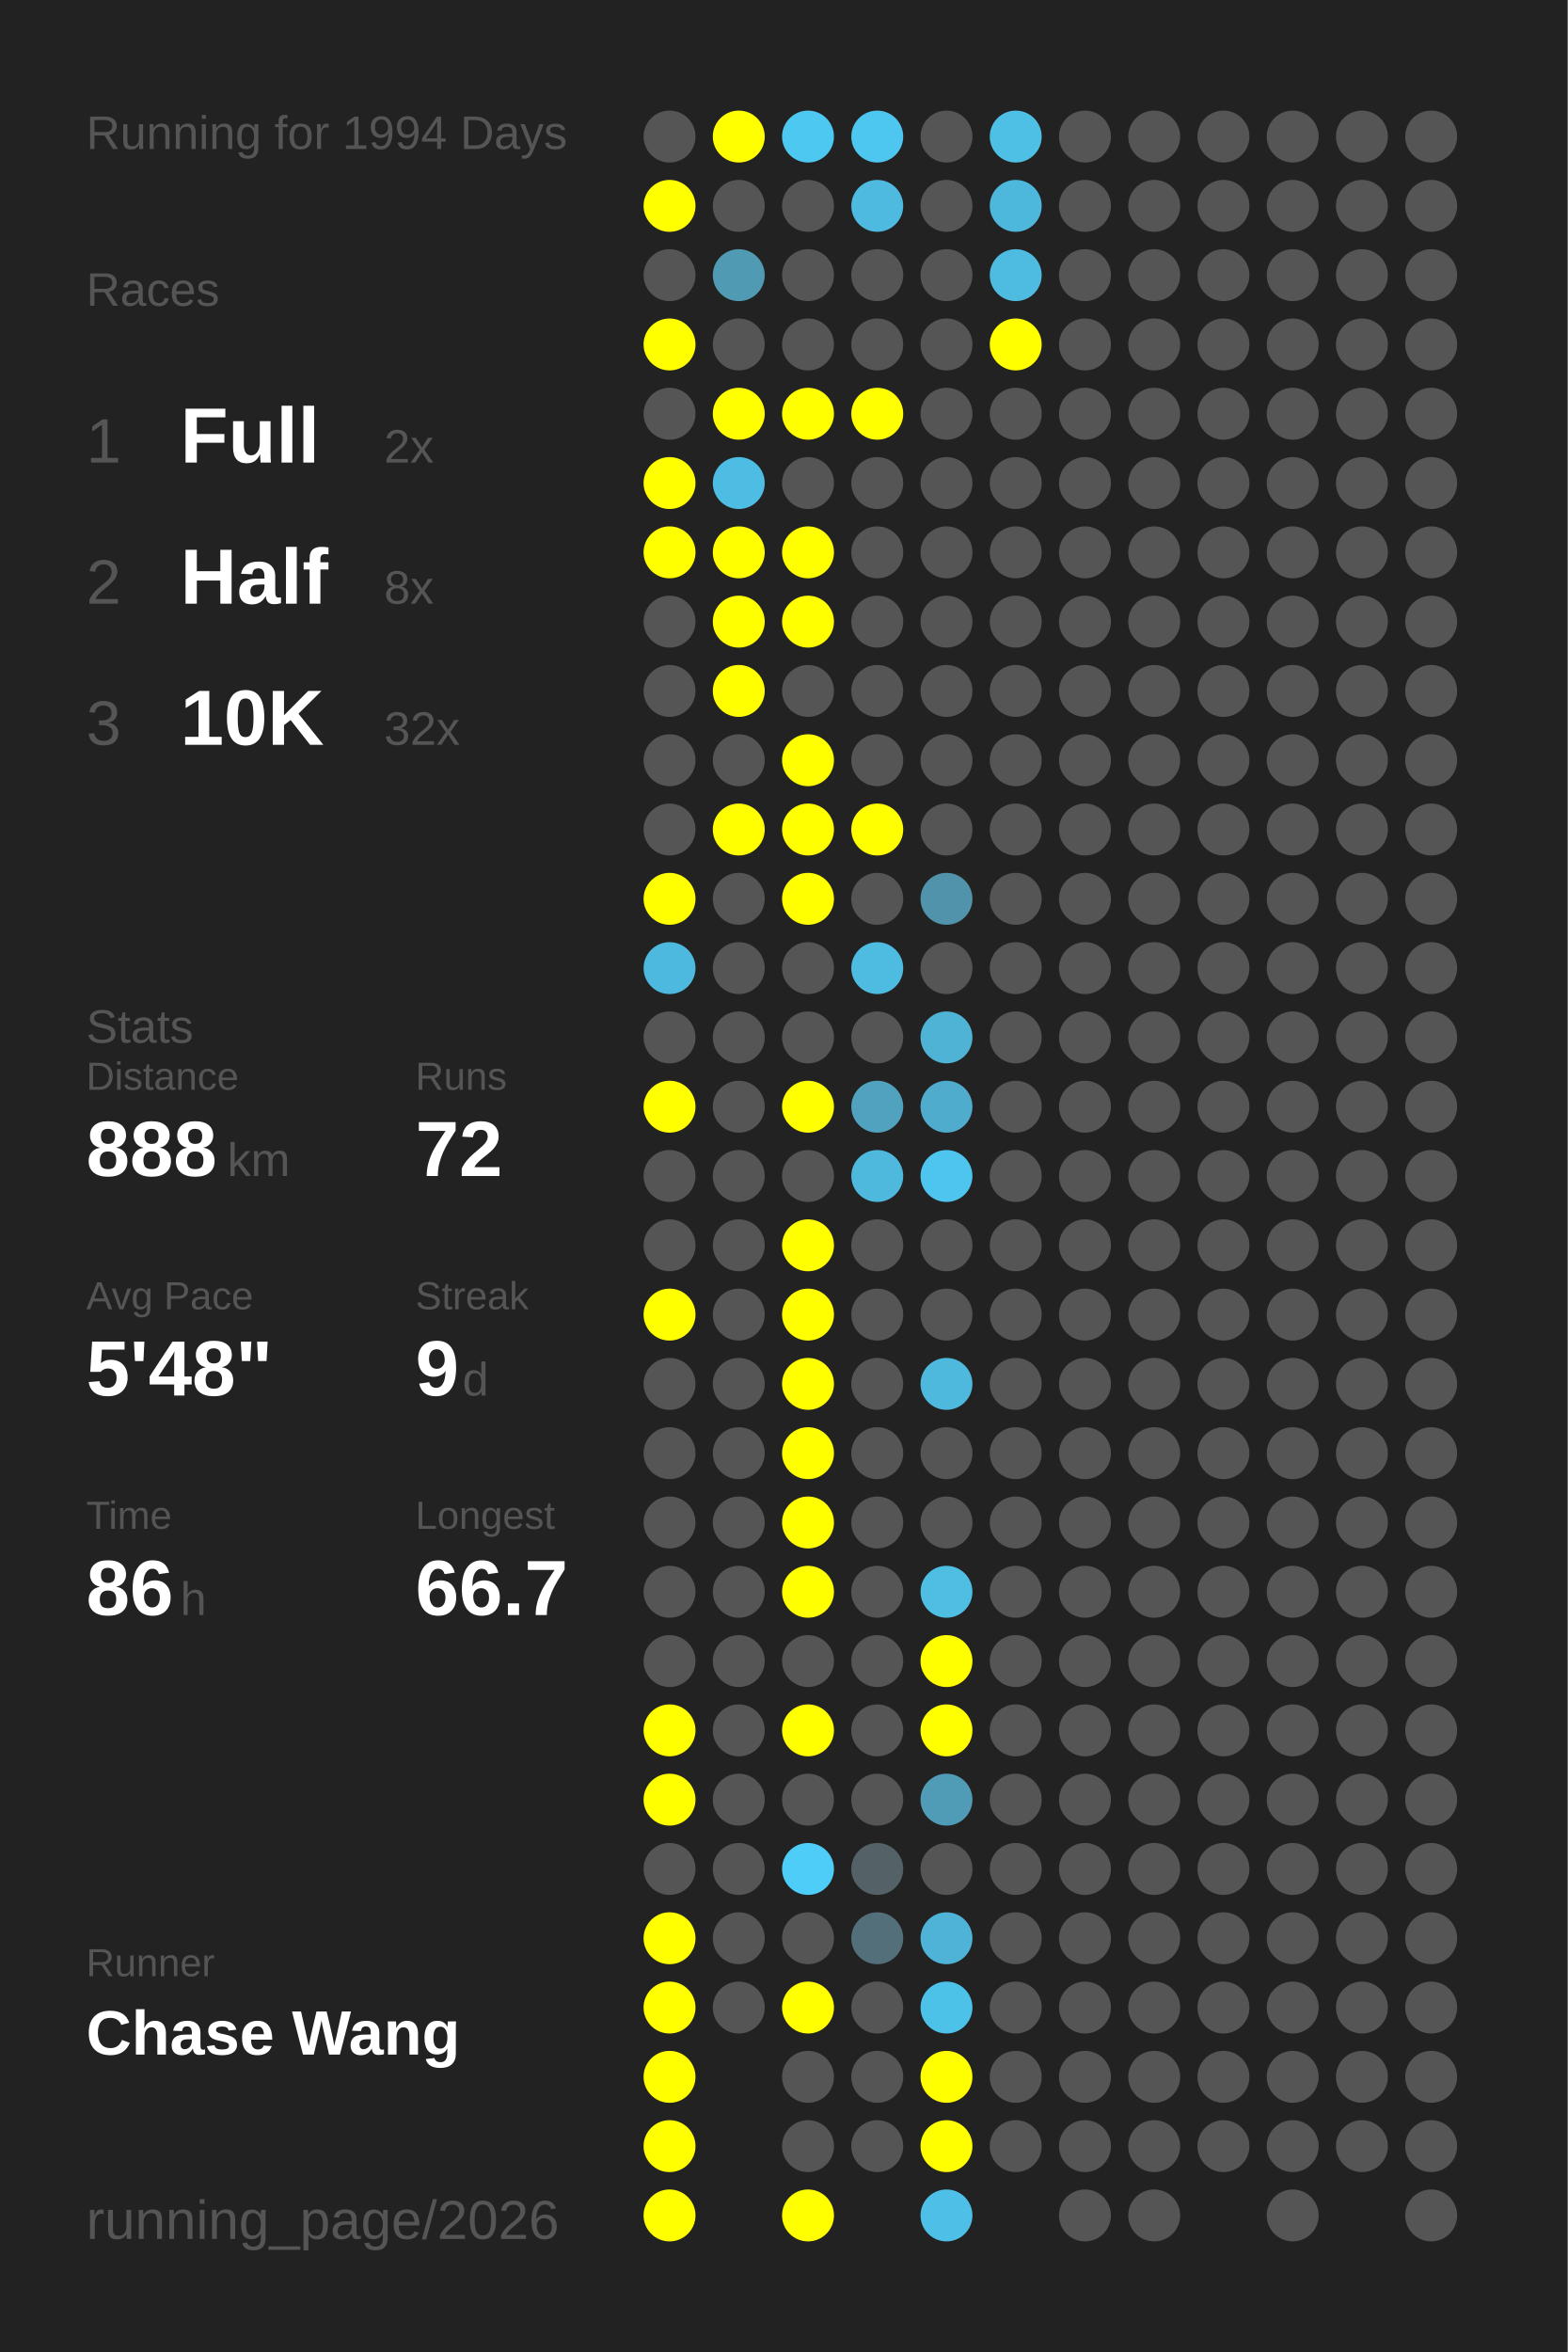
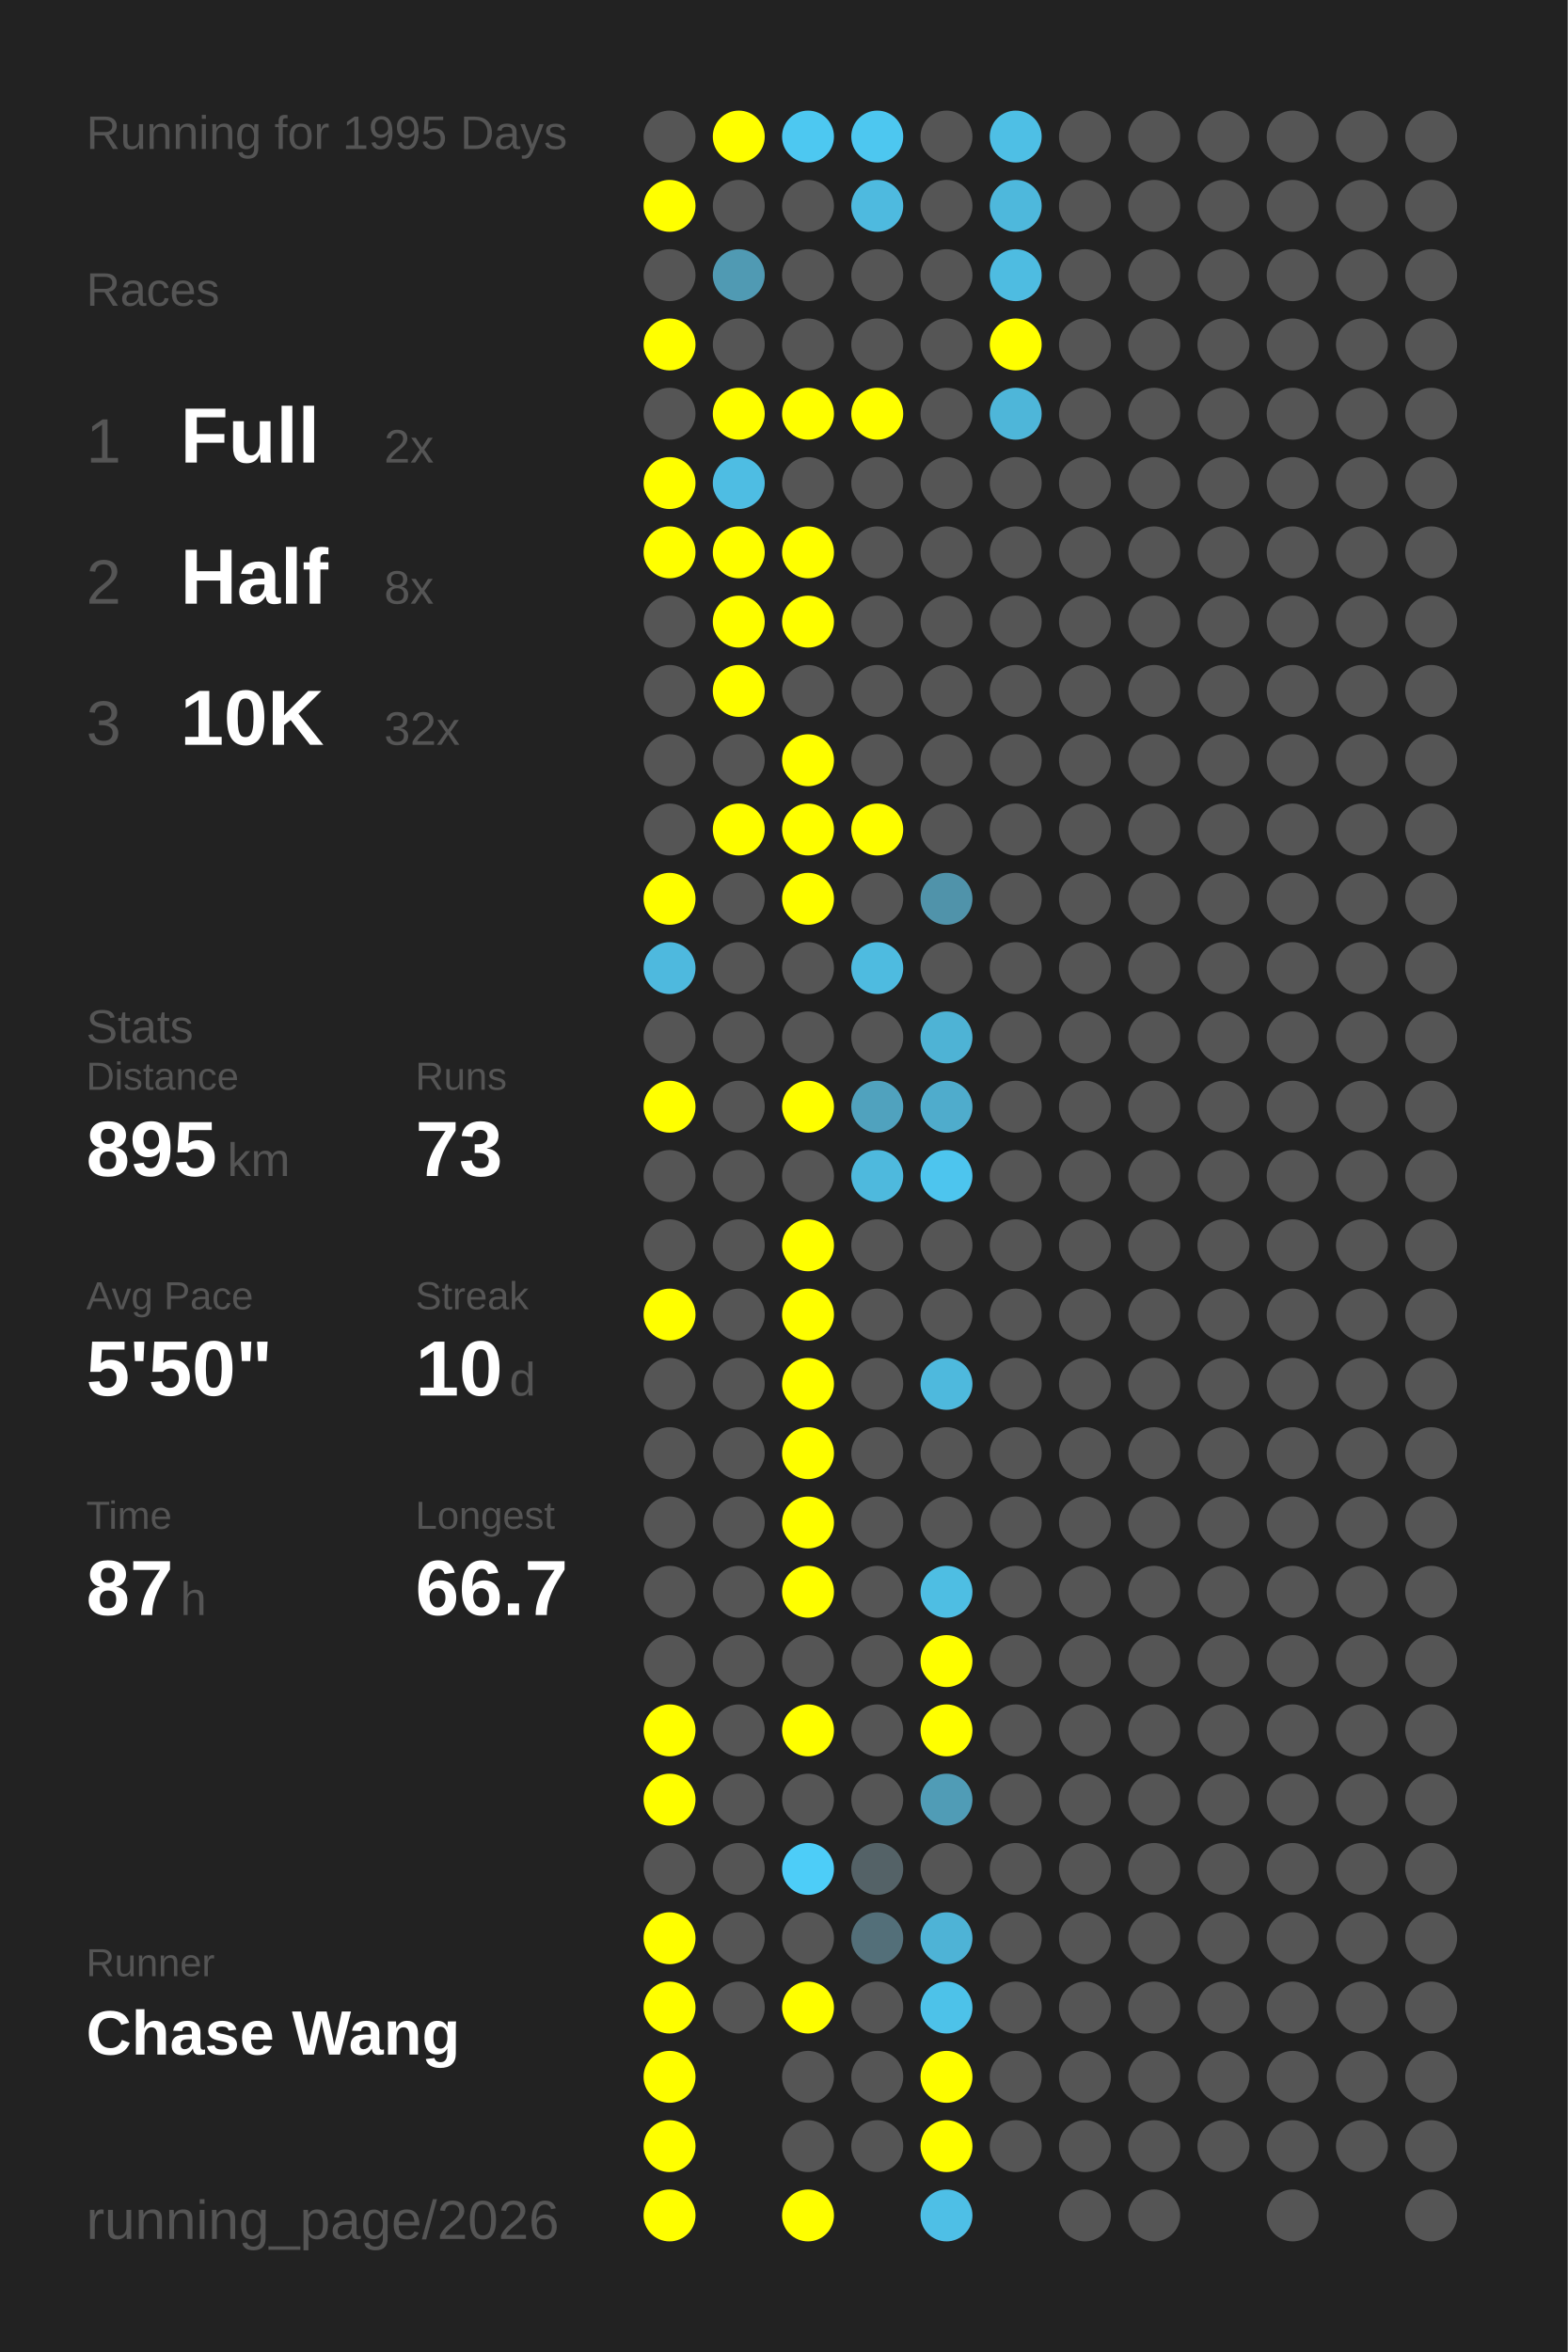
<svg xmlns="http://www.w3.org/2000/svg" baseProfile="full" height="300mm" version="1.1" viewBox="0,0,200,300" width="200mm">
  <defs />
  <rect fill="#222222" height="300" width="200" x="0" y="0" />
-   <text fill="#555555" style="font-size:6px; font-family:Arial;" x="11" y="19">Running for 1994 Days</text>
+   <text fill="#555555" style="font-size:6px; font-family:Arial;" x="11" y="19">Running for 1995 Days</text>
  <text fill="#555555" style="font-size:6px; font-family:Arial;" x="11" y="39">Races</text>
  <text fill="#555555" style="font-size:8px; font-family:Arial;" x="11" y="59">1</text>
  <text fill="#FFFFFF" style="font-size:10px; font-family:Arial; font-weight:bold;" x="23" y="59">Full</text>
  <text fill="#555555" style="font-size:6px; font-family:Arial;" x="49" y="59">2x</text>
  <text fill="#555555" style="font-size:8px; font-family:Arial;" x="11" y="77">2</text>
  <text fill="#FFFFFF" style="font-size:10px; font-family:Arial; font-weight:bold;" x="23" y="77">Half</text>
  <text fill="#555555" style="font-size:6px; font-family:Arial;" x="49" y="77">8x</text>
  <text fill="#555555" style="font-size:8px; font-family:Arial;" x="11" y="95">3</text>
  <text fill="#FFFFFF" style="font-size:10px; font-family:Arial; font-weight:bold;" x="23" y="95">10K</text>
  <text fill="#555555" style="font-size:6px; font-family:Arial;" x="49" y="95">32x</text>
  <text fill="#555555" style="font-size:6px; font-family:Arial;" x="11" y="133">Stats</text>
  <text fill="#555555" style="font-size:5px; font-family:Arial;" x="11" y="139">Distance</text>
-   <text fill="#FFFFFF" style="font-size:10px; font-family:Arial; font-weight:bold;" x="11" y="150">888</text>
+   <text fill="#FFFFFF" style="font-size:10px; font-family:Arial; font-weight:bold;" x="11" y="150">895</text>
  <text fill="#555555" style="font-size:6px; font-family:Arial;" x="29" y="150">km</text>
  <text fill="#555555" style="font-size:5px; font-family:Arial;" x="53" y="139">Runs</text>
-   <text fill="#FFFFFF" style="font-size:10px; font-family:Arial; font-weight:bold;" x="53" y="150">72</text>
+   <text fill="#FFFFFF" style="font-size:10px; font-family:Arial; font-weight:bold;" x="53" y="150">73</text>
  <text fill="#555555" style="font-size:5px; font-family:Arial;" x="11" y="167">Avg Pace</text>
-   <text fill="#FFFFFF" style="font-size:10px; font-family:Arial; font-weight:bold;" x="11" y="178">5'48"</text>
+   <text fill="#FFFFFF" style="font-size:10px; font-family:Arial; font-weight:bold;" x="11" y="178">5'50"</text>
  <text fill="#555555" style="font-size:5px; font-family:Arial;" x="53" y="167">Streak</text>
-   <text fill="#FFFFFF" style="font-size:10px; font-family:Arial; font-weight:bold;" x="53" y="178">9</text>
-   <text fill="#555555" style="font-size:6px; font-family:Arial;" x="59" y="178">d</text>
+   <text fill="#FFFFFF" style="font-size:10px; font-family:Arial; font-weight:bold;" x="53" y="178">10</text>
+   <text fill="#555555" style="font-size:6px; font-family:Arial;" x="65" y="178">d</text>
  <text fill="#555555" style="font-size:5px; font-family:Arial;" x="11" y="195">Time</text>
-   <text fill="#FFFFFF" style="font-size:10px; font-family:Arial; font-weight:bold;" x="11" y="206">86</text>
+   <text fill="#FFFFFF" style="font-size:10px; font-family:Arial; font-weight:bold;" x="11" y="206">87</text>
  <text fill="#555555" style="font-size:6px; font-family:Arial;" x="23" y="206">h</text>
  <text fill="#555555" style="font-size:5px; font-family:Arial;" x="53" y="195">Longest</text>
  <text fill="#FFFFFF" style="font-size:10px; font-family:Arial; font-weight:bold;" x="53" y="206">66.7</text>
  <text fill="#555555" style="font-size:5px; font-family:Arial;" x="11" y="252.065">Runner</text>
  <text fill="#FFFFFF" style="font-size:8px; font-family:Arial; font-weight:bold;" x="11" y="262.065">Chase Wang</text>
  <text fill="#555555" style="font-size:7px; font-family:Arial;" x="11" y="285.581">running_page/2026</text>
  <circle cx="85.417" cy="17.419" fill="#555555" r="3.312" />
  <circle cx="85.417" cy="26.258" fill="#FFFF00" r="3.312" />
  <circle cx="85.417" cy="35.097" fill="#555555" r="3.312" />
  <circle cx="85.417" cy="43.935" fill="#FFFF00" r="3.312" />
  <circle cx="85.417" cy="52.774" fill="#555555" r="3.312" />
  <circle cx="85.417" cy="61.613" fill="#FFFF00" r="3.312" />
  <circle cx="85.417" cy="70.452" fill="#FFFF00" r="3.312" />
  <circle cx="85.417" cy="79.29" fill="#555555" r="3.312" />
  <circle cx="85.417" cy="88.129" fill="#555555" r="3.312" />
  <circle cx="85.417" cy="96.968" fill="#555555" r="3.312" />
  <circle cx="85.417" cy="105.806" fill="#555555" r="3.312" />
  <circle cx="85.417" cy="114.645" fill="#FFFF00" r="3.312" />
  <circle cx="85.417" cy="123.484" fill="#4eb9de" r="3.312" />
  <circle cx="85.417" cy="132.323" fill="#555555" r="3.312" />
  <circle cx="85.417" cy="141.161" fill="#FFFF00" r="3.312" />
  <circle cx="85.417" cy="150" fill="#555555" r="3.312" />
  <circle cx="85.417" cy="158.839" fill="#555555" r="3.312" />
  <circle cx="85.417" cy="167.677" fill="#FFFF00" r="3.312" />
  <circle cx="85.417" cy="176.516" fill="#555555" r="3.312" />
  <circle cx="85.417" cy="185.355" fill="#555555" r="3.312" />
  <circle cx="85.417" cy="194.194" fill="#555555" r="3.312" />
  <circle cx="85.417" cy="203.032" fill="#555555" r="3.312" />
  <circle cx="85.417" cy="211.871" fill="#555555" r="3.312" />
  <circle cx="85.417" cy="220.71" fill="#FFFF00" r="3.312" />
  <circle cx="85.417" cy="229.548" fill="#FFFF00" r="3.312" />
  <circle cx="85.417" cy="238.387" fill="#555555" r="3.312" />
  <circle cx="85.417" cy="247.226" fill="#FFFF00" r="3.312" />
  <circle cx="85.417" cy="256.065" fill="#FFFF00" r="3.312" />
  <circle cx="85.417" cy="264.903" fill="#FFFF00" r="3.312" />
  <circle cx="85.417" cy="273.742" fill="#FFFF00" r="3.312" />
  <circle cx="85.417" cy="282.581" fill="#FFFF00" r="3.312" />
  <circle cx="94.25" cy="17.419" fill="#FFFF00" r="3.312" />
  <circle cx="94.25" cy="26.258" fill="#555555" r="3.312" />
  <circle cx="94.25" cy="35.097" fill="#509ab3" r="3.312" />
  <circle cx="94.25" cy="43.935" fill="#555555" r="3.312" />
  <circle cx="94.25" cy="52.774" fill="#FFFF00" r="3.312" />
  <circle cx="94.25" cy="61.613" fill="#4ebde3" r="3.312" />
  <circle cx="94.25" cy="70.452" fill="#FFFF00" r="3.312" />
  <circle cx="94.25" cy="79.29" fill="#FFFF00" r="3.312" />
  <circle cx="94.25" cy="88.129" fill="#FFFF00" r="3.312" />
  <circle cx="94.25" cy="96.968" fill="#555555" r="3.312" />
  <circle cx="94.25" cy="105.806" fill="#FFFF00" r="3.312" />
  <circle cx="94.25" cy="114.645" fill="#555555" r="3.312" />
  <circle cx="94.25" cy="123.484" fill="#555555" r="3.312" />
  <circle cx="94.25" cy="132.323" fill="#555555" r="3.312" />
  <circle cx="94.25" cy="141.161" fill="#555555" r="3.312" />
  <circle cx="94.25" cy="150" fill="#555555" r="3.312" />
  <circle cx="94.25" cy="158.839" fill="#555555" r="3.312" />
  <circle cx="94.25" cy="167.677" fill="#555555" r="3.312" />
  <circle cx="94.25" cy="176.516" fill="#555555" r="3.312" />
  <circle cx="94.25" cy="185.355" fill="#555555" r="3.312" />
  <circle cx="94.25" cy="194.194" fill="#555555" r="3.312" />
  <circle cx="94.25" cy="203.032" fill="#555555" r="3.312" />
  <circle cx="94.25" cy="211.871" fill="#555555" r="3.312" />
  <circle cx="94.25" cy="220.71" fill="#555555" r="3.312" />
  <circle cx="94.25" cy="229.548" fill="#555555" r="3.312" />
  <circle cx="94.25" cy="238.387" fill="#555555" r="3.312" />
  <circle cx="94.25" cy="247.226" fill="#555555" r="3.312" />
  <circle cx="94.25" cy="256.065" fill="#555555" r="3.312" />
  <circle cx="103.083" cy="17.419" fill="#4dc8f1" r="3.312" />
  <circle cx="103.083" cy="26.258" fill="#555555" r="3.312" />
  <circle cx="103.083" cy="35.097" fill="#555555" r="3.312" />
  <circle cx="103.083" cy="43.935" fill="#555555" r="3.312" />
  <circle cx="103.083" cy="52.774" fill="#FFFF00" r="3.312" />
  <circle cx="103.083" cy="61.613" fill="#555555" r="3.312" />
  <circle cx="103.083" cy="70.452" fill="#FFFF00" r="3.312" />
  <circle cx="103.083" cy="79.29" fill="#FFFF00" r="3.312" />
  <circle cx="103.083" cy="88.129" fill="#555555" r="3.312" />
  <circle cx="103.083" cy="96.968" fill="#FFFF00" r="3.312" />
  <circle cx="103.083" cy="105.806" fill="#FFFF00" r="3.312" />
  <circle cx="103.083" cy="114.645" fill="#FFFF00" r="3.312" />
  <circle cx="103.083" cy="123.484" fill="#555555" r="3.312" />
  <circle cx="103.083" cy="132.323" fill="#555555" r="3.312" />
  <circle cx="103.083" cy="141.161" fill="#FFFF00" r="3.312" />
  <circle cx="103.083" cy="150" fill="#555555" r="3.312" />
  <circle cx="103.083" cy="158.839" fill="#FFFF00" r="3.312" />
  <circle cx="103.083" cy="167.677" fill="#FFFF00" r="3.312" />
  <circle cx="103.083" cy="176.516" fill="#FFFF00" r="3.312" />
  <circle cx="103.083" cy="185.355" fill="#FFFF00" r="3.312" />
  <circle cx="103.083" cy="194.194" fill="#FFFF00" r="3.312" />
  <circle cx="103.083" cy="203.032" fill="#FFFF00" r="3.312" />
  <circle cx="103.083" cy="211.871" fill="#555555" r="3.312" />
  <circle cx="103.083" cy="220.71" fill="#FFFF00" r="3.312" />
  <circle cx="103.083" cy="229.548" fill="#555555" r="3.312" />
  <circle cx="103.083" cy="238.387" fill="#4dcdf8" r="3.312" />
  <circle cx="103.083" cy="247.226" fill="#555555" r="3.312" />
  <circle cx="103.083" cy="256.065" fill="#FFFF00" r="3.312" />
  <circle cx="103.083" cy="264.903" fill="#555555" r="3.312" />
  <circle cx="103.083" cy="273.742" fill="#555555" r="3.312" />
  <circle cx="103.083" cy="282.581" fill="#FFFF00" r="3.312" />
  <circle cx="111.917" cy="17.419" fill="#4dc7f0" r="3.312" />
  <circle cx="111.917" cy="26.258" fill="#4ebadf" r="3.312" />
  <circle cx="111.917" cy="35.097" fill="#555555" r="3.312" />
  <circle cx="111.917" cy="43.935" fill="#555555" r="3.312" />
  <circle cx="111.917" cy="52.774" fill="#FFFF00" r="3.312" />
  <circle cx="111.917" cy="61.613" fill="#555555" r="3.312" />
  <circle cx="111.917" cy="70.452" fill="#555555" r="3.312" />
  <circle cx="111.917" cy="79.29" fill="#555555" r="3.312" />
  <circle cx="111.917" cy="88.129" fill="#555555" r="3.312" />
  <circle cx="111.917" cy="96.968" fill="#555555" r="3.312" />
  <circle cx="111.917" cy="105.806" fill="#FFFF00" r="3.312" />
  <circle cx="111.917" cy="114.645" fill="#555555" r="3.312" />
  <circle cx="111.917" cy="123.484" fill="#4ebbe0" r="3.312" />
  <circle cx="111.917" cy="132.323" fill="#555555" r="3.312" />
  <circle cx="111.917" cy="141.161" fill="#50a2be" r="3.312" />
  <circle cx="111.917" cy="150" fill="#4eb9dd" r="3.312" />
  <circle cx="111.917" cy="158.839" fill="#555555" r="3.312" />
  <circle cx="111.917" cy="167.677" fill="#555555" r="3.312" />
  <circle cx="111.917" cy="176.516" fill="#555555" r="3.312" />
  <circle cx="111.917" cy="185.355" fill="#555555" r="3.312" />
  <circle cx="111.917" cy="194.194" fill="#555555" r="3.312" />
  <circle cx="111.917" cy="203.032" fill="#555555" r="3.312" />
  <circle cx="111.917" cy="211.871" fill="#555555" r="3.312" />
  <circle cx="111.917" cy="220.71" fill="#555555" r="3.312" />
  <circle cx="111.917" cy="229.548" fill="#555555" r="3.312" />
  <circle cx="111.917" cy="238.387" fill="#546267" r="3.312" />
  <circle cx="111.917" cy="247.226" fill="#536f79" r="3.312" />
  <circle cx="111.917" cy="256.065" fill="#555555" r="3.312" />
  <circle cx="111.917" cy="264.903" fill="#555555" r="3.312" />
  <circle cx="111.917" cy="273.742" fill="#555555" r="3.312" />
  <circle cx="120.75" cy="17.419" fill="#555555" r="3.312" />
  <circle cx="120.75" cy="26.258" fill="#555555" r="3.312" />
  <circle cx="120.75" cy="35.097" fill="#555555" r="3.312" />
  <circle cx="120.75" cy="43.935" fill="#555555" r="3.312" />
  <circle cx="120.75" cy="52.774" fill="#555555" r="3.312" />
  <circle cx="120.75" cy="61.613" fill="#555555" r="3.312" />
  <circle cx="120.75" cy="70.452" fill="#555555" r="3.312" />
  <circle cx="120.75" cy="79.29" fill="#555555" r="3.312" />
  <circle cx="120.75" cy="88.129" fill="#555555" r="3.312" />
  <circle cx="120.75" cy="96.968" fill="#555555" r="3.312" />
  <circle cx="120.75" cy="105.806" fill="#555555" r="3.312" />
  <circle cx="120.75" cy="114.645" fill="#5093aa" r="3.312" />
  <circle cx="120.75" cy="123.484" fill="#555555" r="3.312" />
  <circle cx="120.75" cy="132.323" fill="#4eb3d5" r="3.312" />
  <circle cx="120.75" cy="141.161" fill="#4faccc" r="3.312" />
  <circle cx="120.75" cy="150" fill="#4dc5ee" r="3.312" />
  <circle cx="120.75" cy="158.839" fill="#555555" r="3.312" />
  <circle cx="120.75" cy="167.677" fill="#555555" r="3.312" />
  <circle cx="120.75" cy="176.516" fill="#4eb9dd" r="3.312" />
  <circle cx="120.75" cy="185.355" fill="#555555" r="3.312" />
  <circle cx="120.75" cy="194.194" fill="#555555" r="3.312" />
  <circle cx="120.75" cy="203.032" fill="#4ebee3" r="3.312" />
  <circle cx="120.75" cy="211.871" fill="#FFFF00" r="3.312" />
  <circle cx="120.75" cy="220.71" fill="#FFFF00" r="3.312" />
  <circle cx="120.75" cy="229.548" fill="#509cb6" r="3.312" />
  <circle cx="120.75" cy="238.387" fill="#555555" r="3.312" />
  <circle cx="120.75" cy="247.226" fill="#4eb3d6" r="3.312" />
  <circle cx="120.75" cy="256.065" fill="#4dc2e9" r="3.312" />
  <circle cx="120.75" cy="264.903" fill="#FFFF00" r="3.312" />
  <circle cx="120.75" cy="273.742" fill="#FFFF00" r="3.312" />
  <circle cx="120.75" cy="282.581" fill="#4ebfe6" r="3.312" />
  <circle cx="129.583" cy="17.419" fill="#4ebfe5" r="3.312" />
  <circle cx="129.583" cy="26.258" fill="#4eb8dc" r="3.312" />
  <circle cx="129.583" cy="35.097" fill="#4ebce1" r="3.312" />
  <circle cx="129.583" cy="43.935" fill="#FFFF00" r="3.312" />
-   <circle cx="129.583" cy="52.774" fill="#555555" r="3.312" />
+   <circle cx="129.583" cy="52.774" fill="#4eb6d9" r="3.312" />
  <circle cx="129.583" cy="61.613" fill="#555555" r="3.312" />
  <circle cx="129.583" cy="70.452" fill="#555555" r="3.312" />
  <circle cx="129.583" cy="79.29" fill="#555555" r="3.312" />
  <circle cx="129.583" cy="88.129" fill="#555555" r="3.312" />
  <circle cx="129.583" cy="96.968" fill="#555555" r="3.312" />
  <circle cx="129.583" cy="105.806" fill="#555555" r="3.312" />
  <circle cx="129.583" cy="114.645" fill="#555555" r="3.312" />
  <circle cx="129.583" cy="123.484" fill="#555555" r="3.312" />
  <circle cx="129.583" cy="132.323" fill="#555555" r="3.312" />
  <circle cx="129.583" cy="141.161" fill="#555555" r="3.312" />
  <circle cx="129.583" cy="150" fill="#555555" r="3.312" />
  <circle cx="129.583" cy="158.839" fill="#555555" r="3.312" />
  <circle cx="129.583" cy="167.677" fill="#555555" r="3.312" />
  <circle cx="129.583" cy="176.516" fill="#555555" r="3.312" />
  <circle cx="129.583" cy="185.355" fill="#555555" r="3.312" />
  <circle cx="129.583" cy="194.194" fill="#555555" r="3.312" />
  <circle cx="129.583" cy="203.032" fill="#555555" r="3.312" />
  <circle cx="129.583" cy="211.871" fill="#555555" r="3.312" />
  <circle cx="129.583" cy="220.71" fill="#555555" r="3.312" />
  <circle cx="129.583" cy="229.548" fill="#555555" r="3.312" />
  <circle cx="129.583" cy="238.387" fill="#555555" r="3.312" />
  <circle cx="129.583" cy="247.226" fill="#555555" r="3.312" />
  <circle cx="129.583" cy="256.065" fill="#555555" r="3.312" />
  <circle cx="129.583" cy="264.903" fill="#555555" r="3.312" />
  <circle cx="129.583" cy="273.742" fill="#555555" r="3.312" />
  <circle cx="138.417" cy="17.419" fill="#555555" r="3.312" />
  <circle cx="138.417" cy="26.258" fill="#555555" r="3.312" />
  <circle cx="138.417" cy="35.097" fill="#555555" r="3.312" />
  <circle cx="138.417" cy="43.935" fill="#555555" r="3.312" />
  <circle cx="138.417" cy="52.774" fill="#555555" r="3.312" />
  <circle cx="138.417" cy="61.613" fill="#555555" r="3.312" />
  <circle cx="138.417" cy="70.452" fill="#555555" r="3.312" />
  <circle cx="138.417" cy="79.29" fill="#555555" r="3.312" />
  <circle cx="138.417" cy="88.129" fill="#555555" r="3.312" />
  <circle cx="138.417" cy="96.968" fill="#555555" r="3.312" />
  <circle cx="138.417" cy="105.806" fill="#555555" r="3.312" />
  <circle cx="138.417" cy="114.645" fill="#555555" r="3.312" />
  <circle cx="138.417" cy="123.484" fill="#555555" r="3.312" />
  <circle cx="138.417" cy="132.323" fill="#555555" r="3.312" />
  <circle cx="138.417" cy="141.161" fill="#555555" r="3.312" />
  <circle cx="138.417" cy="150" fill="#555555" r="3.312" />
  <circle cx="138.417" cy="158.839" fill="#555555" r="3.312" />
  <circle cx="138.417" cy="167.677" fill="#555555" r="3.312" />
  <circle cx="138.417" cy="176.516" fill="#555555" r="3.312" />
  <circle cx="138.417" cy="185.355" fill="#555555" r="3.312" />
  <circle cx="138.417" cy="194.194" fill="#555555" r="3.312" />
  <circle cx="138.417" cy="203.032" fill="#555555" r="3.312" />
  <circle cx="138.417" cy="211.871" fill="#555555" r="3.312" />
  <circle cx="138.417" cy="220.71" fill="#555555" r="3.312" />
  <circle cx="138.417" cy="229.548" fill="#555555" r="3.312" />
  <circle cx="138.417" cy="238.387" fill="#555555" r="3.312" />
  <circle cx="138.417" cy="247.226" fill="#555555" r="3.312" />
  <circle cx="138.417" cy="256.065" fill="#555555" r="3.312" />
  <circle cx="138.417" cy="264.903" fill="#555555" r="3.312" />
  <circle cx="138.417" cy="273.742" fill="#555555" r="3.312" />
  <circle cx="138.417" cy="282.581" fill="#555555" r="3.312" />
  <circle cx="147.25" cy="17.419" fill="#555555" r="3.312" />
  <circle cx="147.25" cy="26.258" fill="#555555" r="3.312" />
  <circle cx="147.25" cy="35.097" fill="#555555" r="3.312" />
  <circle cx="147.25" cy="43.935" fill="#555555" r="3.312" />
  <circle cx="147.25" cy="52.774" fill="#555555" r="3.312" />
  <circle cx="147.25" cy="61.613" fill="#555555" r="3.312" />
  <circle cx="147.25" cy="70.452" fill="#555555" r="3.312" />
  <circle cx="147.25" cy="79.29" fill="#555555" r="3.312" />
  <circle cx="147.25" cy="88.129" fill="#555555" r="3.312" />
  <circle cx="147.25" cy="96.968" fill="#555555" r="3.312" />
  <circle cx="147.25" cy="105.806" fill="#555555" r="3.312" />
  <circle cx="147.25" cy="114.645" fill="#555555" r="3.312" />
  <circle cx="147.25" cy="123.484" fill="#555555" r="3.312" />
  <circle cx="147.25" cy="132.323" fill="#555555" r="3.312" />
  <circle cx="147.25" cy="141.161" fill="#555555" r="3.312" />
  <circle cx="147.25" cy="150" fill="#555555" r="3.312" />
  <circle cx="147.25" cy="158.839" fill="#555555" r="3.312" />
  <circle cx="147.25" cy="167.677" fill="#555555" r="3.312" />
  <circle cx="147.25" cy="176.516" fill="#555555" r="3.312" />
  <circle cx="147.25" cy="185.355" fill="#555555" r="3.312" />
  <circle cx="147.25" cy="194.194" fill="#555555" r="3.312" />
  <circle cx="147.25" cy="203.032" fill="#555555" r="3.312" />
  <circle cx="147.25" cy="211.871" fill="#555555" r="3.312" />
  <circle cx="147.25" cy="220.71" fill="#555555" r="3.312" />
  <circle cx="147.25" cy="229.548" fill="#555555" r="3.312" />
  <circle cx="147.25" cy="238.387" fill="#555555" r="3.312" />
  <circle cx="147.25" cy="247.226" fill="#555555" r="3.312" />
  <circle cx="147.25" cy="256.065" fill="#555555" r="3.312" />
  <circle cx="147.25" cy="264.903" fill="#555555" r="3.312" />
  <circle cx="147.25" cy="273.742" fill="#555555" r="3.312" />
  <circle cx="147.25" cy="282.581" fill="#555555" r="3.312" />
  <circle cx="156.083" cy="17.419" fill="#555555" r="3.312" />
  <circle cx="156.083" cy="26.258" fill="#555555" r="3.312" />
  <circle cx="156.083" cy="35.097" fill="#555555" r="3.312" />
  <circle cx="156.083" cy="43.935" fill="#555555" r="3.312" />
  <circle cx="156.083" cy="52.774" fill="#555555" r="3.312" />
  <circle cx="156.083" cy="61.613" fill="#555555" r="3.312" />
  <circle cx="156.083" cy="70.452" fill="#555555" r="3.312" />
  <circle cx="156.083" cy="79.29" fill="#555555" r="3.312" />
  <circle cx="156.083" cy="88.129" fill="#555555" r="3.312" />
  <circle cx="156.083" cy="96.968" fill="#555555" r="3.312" />
  <circle cx="156.083" cy="105.806" fill="#555555" r="3.312" />
  <circle cx="156.083" cy="114.645" fill="#555555" r="3.312" />
  <circle cx="156.083" cy="123.484" fill="#555555" r="3.312" />
  <circle cx="156.083" cy="132.323" fill="#555555" r="3.312" />
  <circle cx="156.083" cy="141.161" fill="#555555" r="3.312" />
  <circle cx="156.083" cy="150" fill="#555555" r="3.312" />
  <circle cx="156.083" cy="158.839" fill="#555555" r="3.312" />
  <circle cx="156.083" cy="167.677" fill="#555555" r="3.312" />
  <circle cx="156.083" cy="176.516" fill="#555555" r="3.312" />
  <circle cx="156.083" cy="185.355" fill="#555555" r="3.312" />
  <circle cx="156.083" cy="194.194" fill="#555555" r="3.312" />
  <circle cx="156.083" cy="203.032" fill="#555555" r="3.312" />
  <circle cx="156.083" cy="211.871" fill="#555555" r="3.312" />
  <circle cx="156.083" cy="220.71" fill="#555555" r="3.312" />
  <circle cx="156.083" cy="229.548" fill="#555555" r="3.312" />
  <circle cx="156.083" cy="238.387" fill="#555555" r="3.312" />
  <circle cx="156.083" cy="247.226" fill="#555555" r="3.312" />
  <circle cx="156.083" cy="256.065" fill="#555555" r="3.312" />
  <circle cx="156.083" cy="264.903" fill="#555555" r="3.312" />
  <circle cx="156.083" cy="273.742" fill="#555555" r="3.312" />
  <circle cx="164.917" cy="17.419" fill="#555555" r="3.312" />
  <circle cx="164.917" cy="26.258" fill="#555555" r="3.312" />
  <circle cx="164.917" cy="35.097" fill="#555555" r="3.312" />
  <circle cx="164.917" cy="43.935" fill="#555555" r="3.312" />
  <circle cx="164.917" cy="52.774" fill="#555555" r="3.312" />
  <circle cx="164.917" cy="61.613" fill="#555555" r="3.312" />
  <circle cx="164.917" cy="70.452" fill="#555555" r="3.312" />
  <circle cx="164.917" cy="79.29" fill="#555555" r="3.312" />
  <circle cx="164.917" cy="88.129" fill="#555555" r="3.312" />
  <circle cx="164.917" cy="96.968" fill="#555555" r="3.312" />
  <circle cx="164.917" cy="105.806" fill="#555555" r="3.312" />
  <circle cx="164.917" cy="114.645" fill="#555555" r="3.312" />
  <circle cx="164.917" cy="123.484" fill="#555555" r="3.312" />
  <circle cx="164.917" cy="132.323" fill="#555555" r="3.312" />
  <circle cx="164.917" cy="141.161" fill="#555555" r="3.312" />
  <circle cx="164.917" cy="150" fill="#555555" r="3.312" />
  <circle cx="164.917" cy="158.839" fill="#555555" r="3.312" />
  <circle cx="164.917" cy="167.677" fill="#555555" r="3.312" />
  <circle cx="164.917" cy="176.516" fill="#555555" r="3.312" />
  <circle cx="164.917" cy="185.355" fill="#555555" r="3.312" />
  <circle cx="164.917" cy="194.194" fill="#555555" r="3.312" />
  <circle cx="164.917" cy="203.032" fill="#555555" r="3.312" />
  <circle cx="164.917" cy="211.871" fill="#555555" r="3.312" />
  <circle cx="164.917" cy="220.71" fill="#555555" r="3.312" />
  <circle cx="164.917" cy="229.548" fill="#555555" r="3.312" />
  <circle cx="164.917" cy="238.387" fill="#555555" r="3.312" />
  <circle cx="164.917" cy="247.226" fill="#555555" r="3.312" />
  <circle cx="164.917" cy="256.065" fill="#555555" r="3.312" />
  <circle cx="164.917" cy="264.903" fill="#555555" r="3.312" />
  <circle cx="164.917" cy="273.742" fill="#555555" r="3.312" />
  <circle cx="164.917" cy="282.581" fill="#555555" r="3.312" />
  <circle cx="173.75" cy="17.419" fill="#555555" r="3.312" />
  <circle cx="173.75" cy="26.258" fill="#555555" r="3.312" />
  <circle cx="173.75" cy="35.097" fill="#555555" r="3.312" />
  <circle cx="173.75" cy="43.935" fill="#555555" r="3.312" />
  <circle cx="173.75" cy="52.774" fill="#555555" r="3.312" />
  <circle cx="173.75" cy="61.613" fill="#555555" r="3.312" />
  <circle cx="173.75" cy="70.452" fill="#555555" r="3.312" />
  <circle cx="173.75" cy="79.29" fill="#555555" r="3.312" />
  <circle cx="173.75" cy="88.129" fill="#555555" r="3.312" />
  <circle cx="173.75" cy="96.968" fill="#555555" r="3.312" />
  <circle cx="173.75" cy="105.806" fill="#555555" r="3.312" />
  <circle cx="173.75" cy="114.645" fill="#555555" r="3.312" />
  <circle cx="173.75" cy="123.484" fill="#555555" r="3.312" />
  <circle cx="173.75" cy="132.323" fill="#555555" r="3.312" />
  <circle cx="173.75" cy="141.161" fill="#555555" r="3.312" />
  <circle cx="173.75" cy="150" fill="#555555" r="3.312" />
  <circle cx="173.75" cy="158.839" fill="#555555" r="3.312" />
  <circle cx="173.75" cy="167.677" fill="#555555" r="3.312" />
  <circle cx="173.75" cy="176.516" fill="#555555" r="3.312" />
  <circle cx="173.75" cy="185.355" fill="#555555" r="3.312" />
  <circle cx="173.75" cy="194.194" fill="#555555" r="3.312" />
  <circle cx="173.75" cy="203.032" fill="#555555" r="3.312" />
  <circle cx="173.75" cy="211.871" fill="#555555" r="3.312" />
  <circle cx="173.75" cy="220.71" fill="#555555" r="3.312" />
  <circle cx="173.75" cy="229.548" fill="#555555" r="3.312" />
  <circle cx="173.75" cy="238.387" fill="#555555" r="3.312" />
  <circle cx="173.75" cy="247.226" fill="#555555" r="3.312" />
  <circle cx="173.75" cy="256.065" fill="#555555" r="3.312" />
  <circle cx="173.75" cy="264.903" fill="#555555" r="3.312" />
  <circle cx="173.75" cy="273.742" fill="#555555" r="3.312" />
  <circle cx="182.583" cy="17.419" fill="#555555" r="3.312" />
  <circle cx="182.583" cy="26.258" fill="#555555" r="3.312" />
  <circle cx="182.583" cy="35.097" fill="#555555" r="3.312" />
  <circle cx="182.583" cy="43.935" fill="#555555" r="3.312" />
  <circle cx="182.583" cy="52.774" fill="#555555" r="3.312" />
  <circle cx="182.583" cy="61.613" fill="#555555" r="3.312" />
  <circle cx="182.583" cy="70.452" fill="#555555" r="3.312" />
  <circle cx="182.583" cy="79.29" fill="#555555" r="3.312" />
  <circle cx="182.583" cy="88.129" fill="#555555" r="3.312" />
  <circle cx="182.583" cy="96.968" fill="#555555" r="3.312" />
  <circle cx="182.583" cy="105.806" fill="#555555" r="3.312" />
  <circle cx="182.583" cy="114.645" fill="#555555" r="3.312" />
  <circle cx="182.583" cy="123.484" fill="#555555" r="3.312" />
  <circle cx="182.583" cy="132.323" fill="#555555" r="3.312" />
  <circle cx="182.583" cy="141.161" fill="#555555" r="3.312" />
  <circle cx="182.583" cy="150" fill="#555555" r="3.312" />
  <circle cx="182.583" cy="158.839" fill="#555555" r="3.312" />
  <circle cx="182.583" cy="167.677" fill="#555555" r="3.312" />
  <circle cx="182.583" cy="176.516" fill="#555555" r="3.312" />
  <circle cx="182.583" cy="185.355" fill="#555555" r="3.312" />
  <circle cx="182.583" cy="194.194" fill="#555555" r="3.312" />
  <circle cx="182.583" cy="203.032" fill="#555555" r="3.312" />
  <circle cx="182.583" cy="211.871" fill="#555555" r="3.312" />
  <circle cx="182.583" cy="220.71" fill="#555555" r="3.312" />
  <circle cx="182.583" cy="229.548" fill="#555555" r="3.312" />
  <circle cx="182.583" cy="238.387" fill="#555555" r="3.312" />
  <circle cx="182.583" cy="247.226" fill="#555555" r="3.312" />
  <circle cx="182.583" cy="256.065" fill="#555555" r="3.312" />
  <circle cx="182.583" cy="264.903" fill="#555555" r="3.312" />
  <circle cx="182.583" cy="273.742" fill="#555555" r="3.312" />
  <circle cx="182.583" cy="282.581" fill="#555555" r="3.312" />
</svg>
